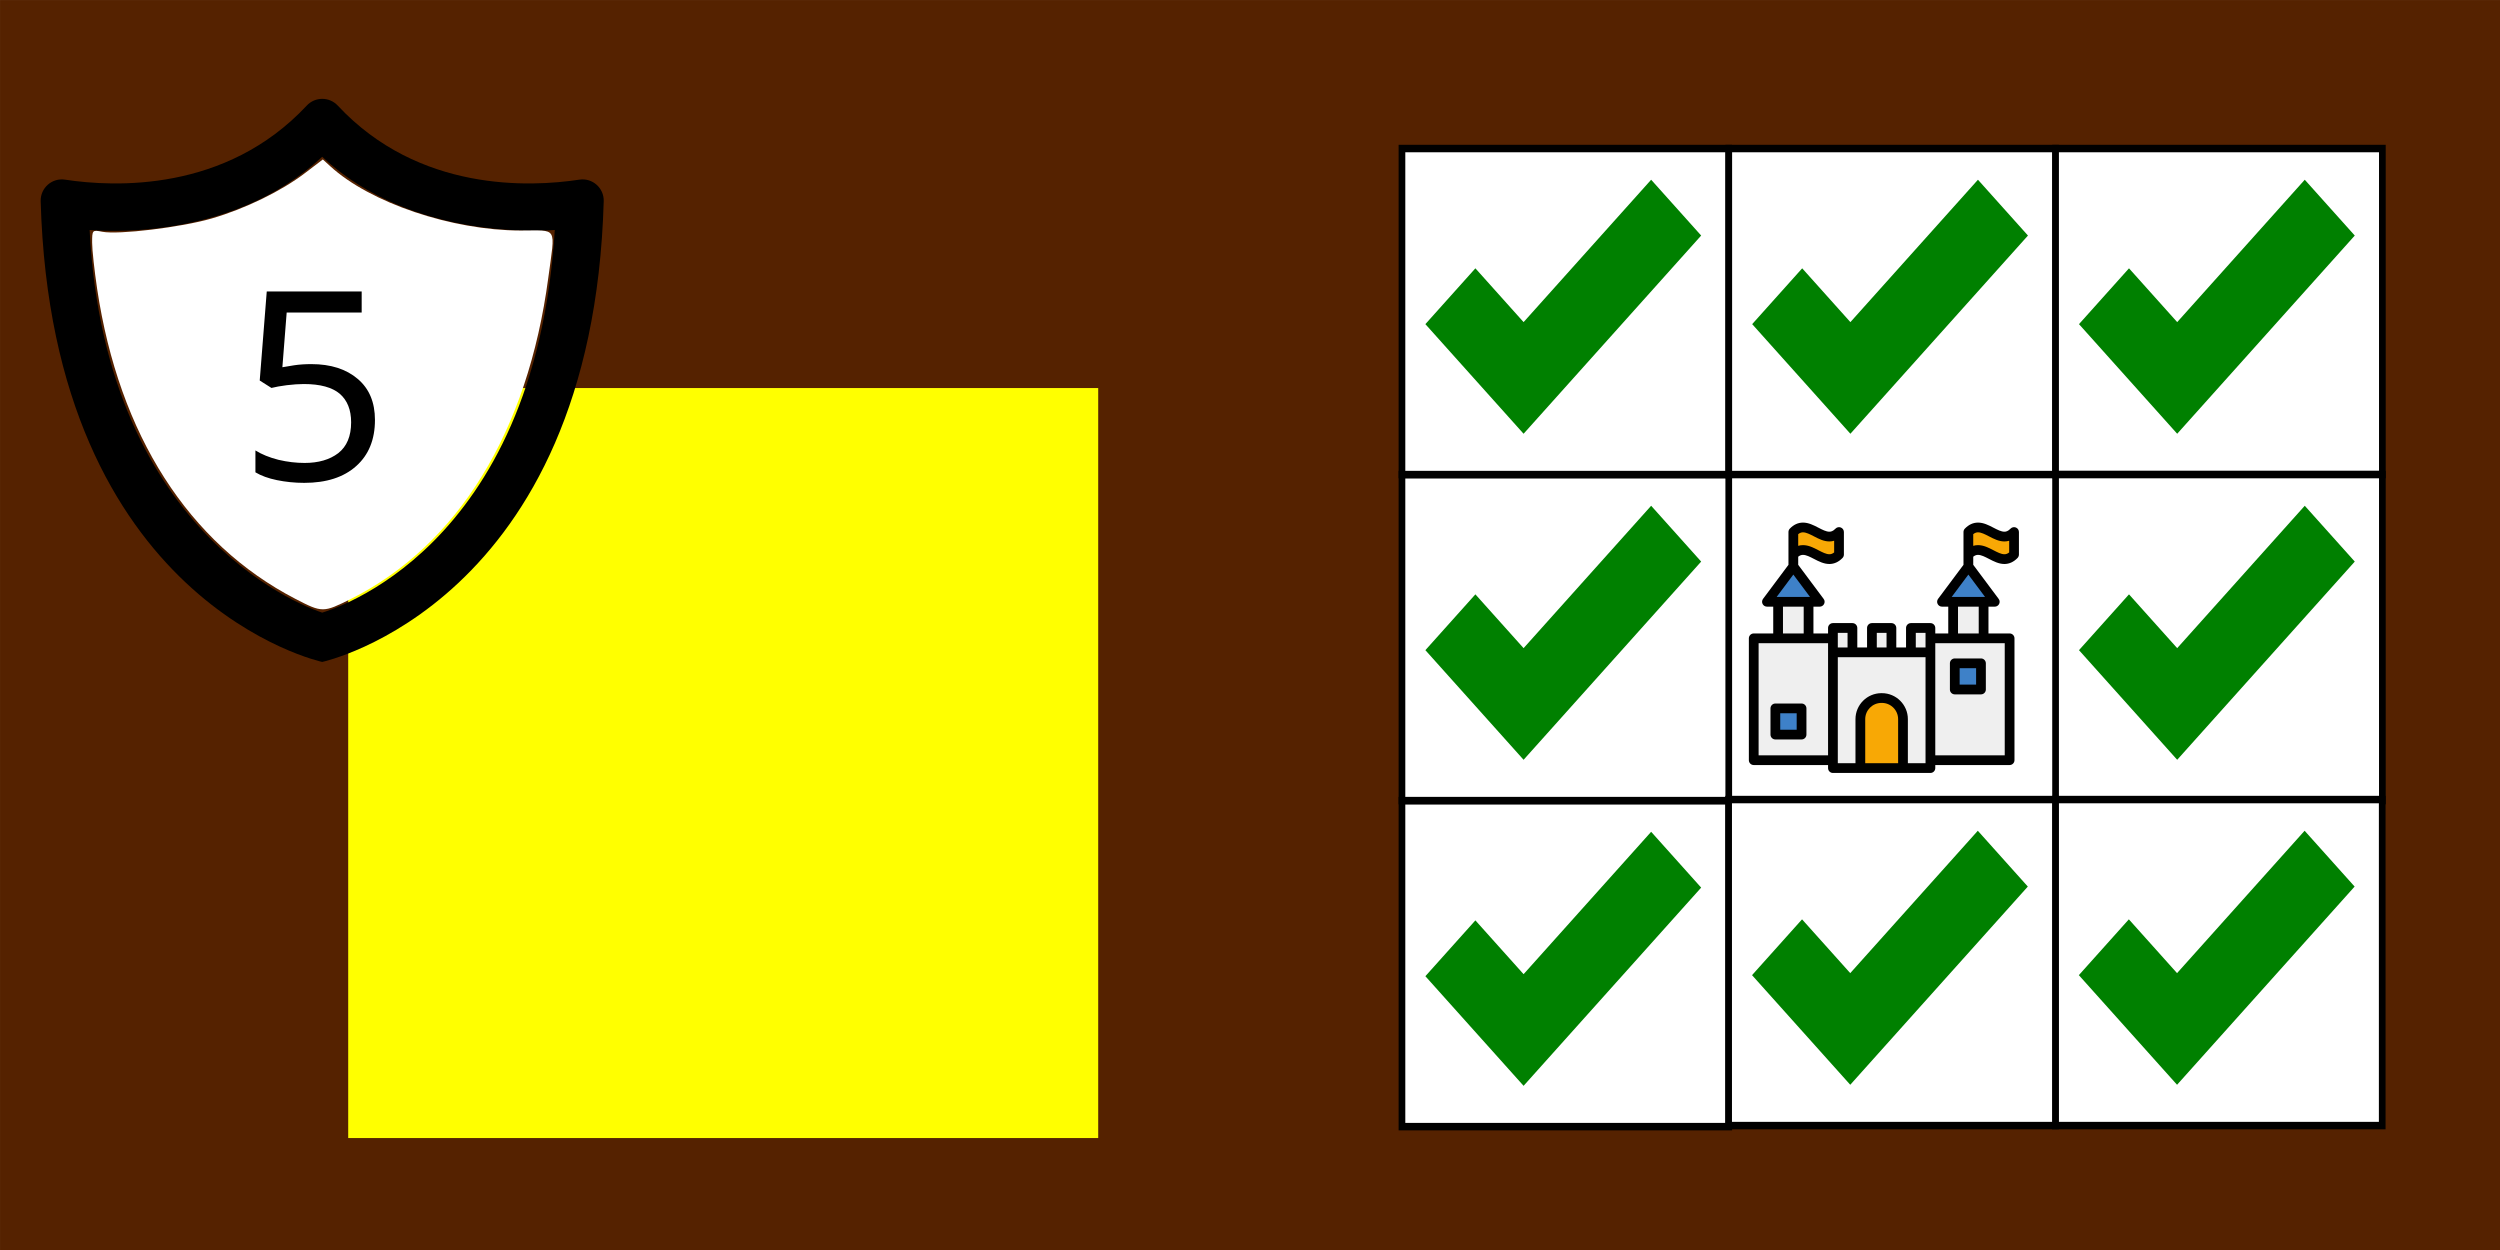
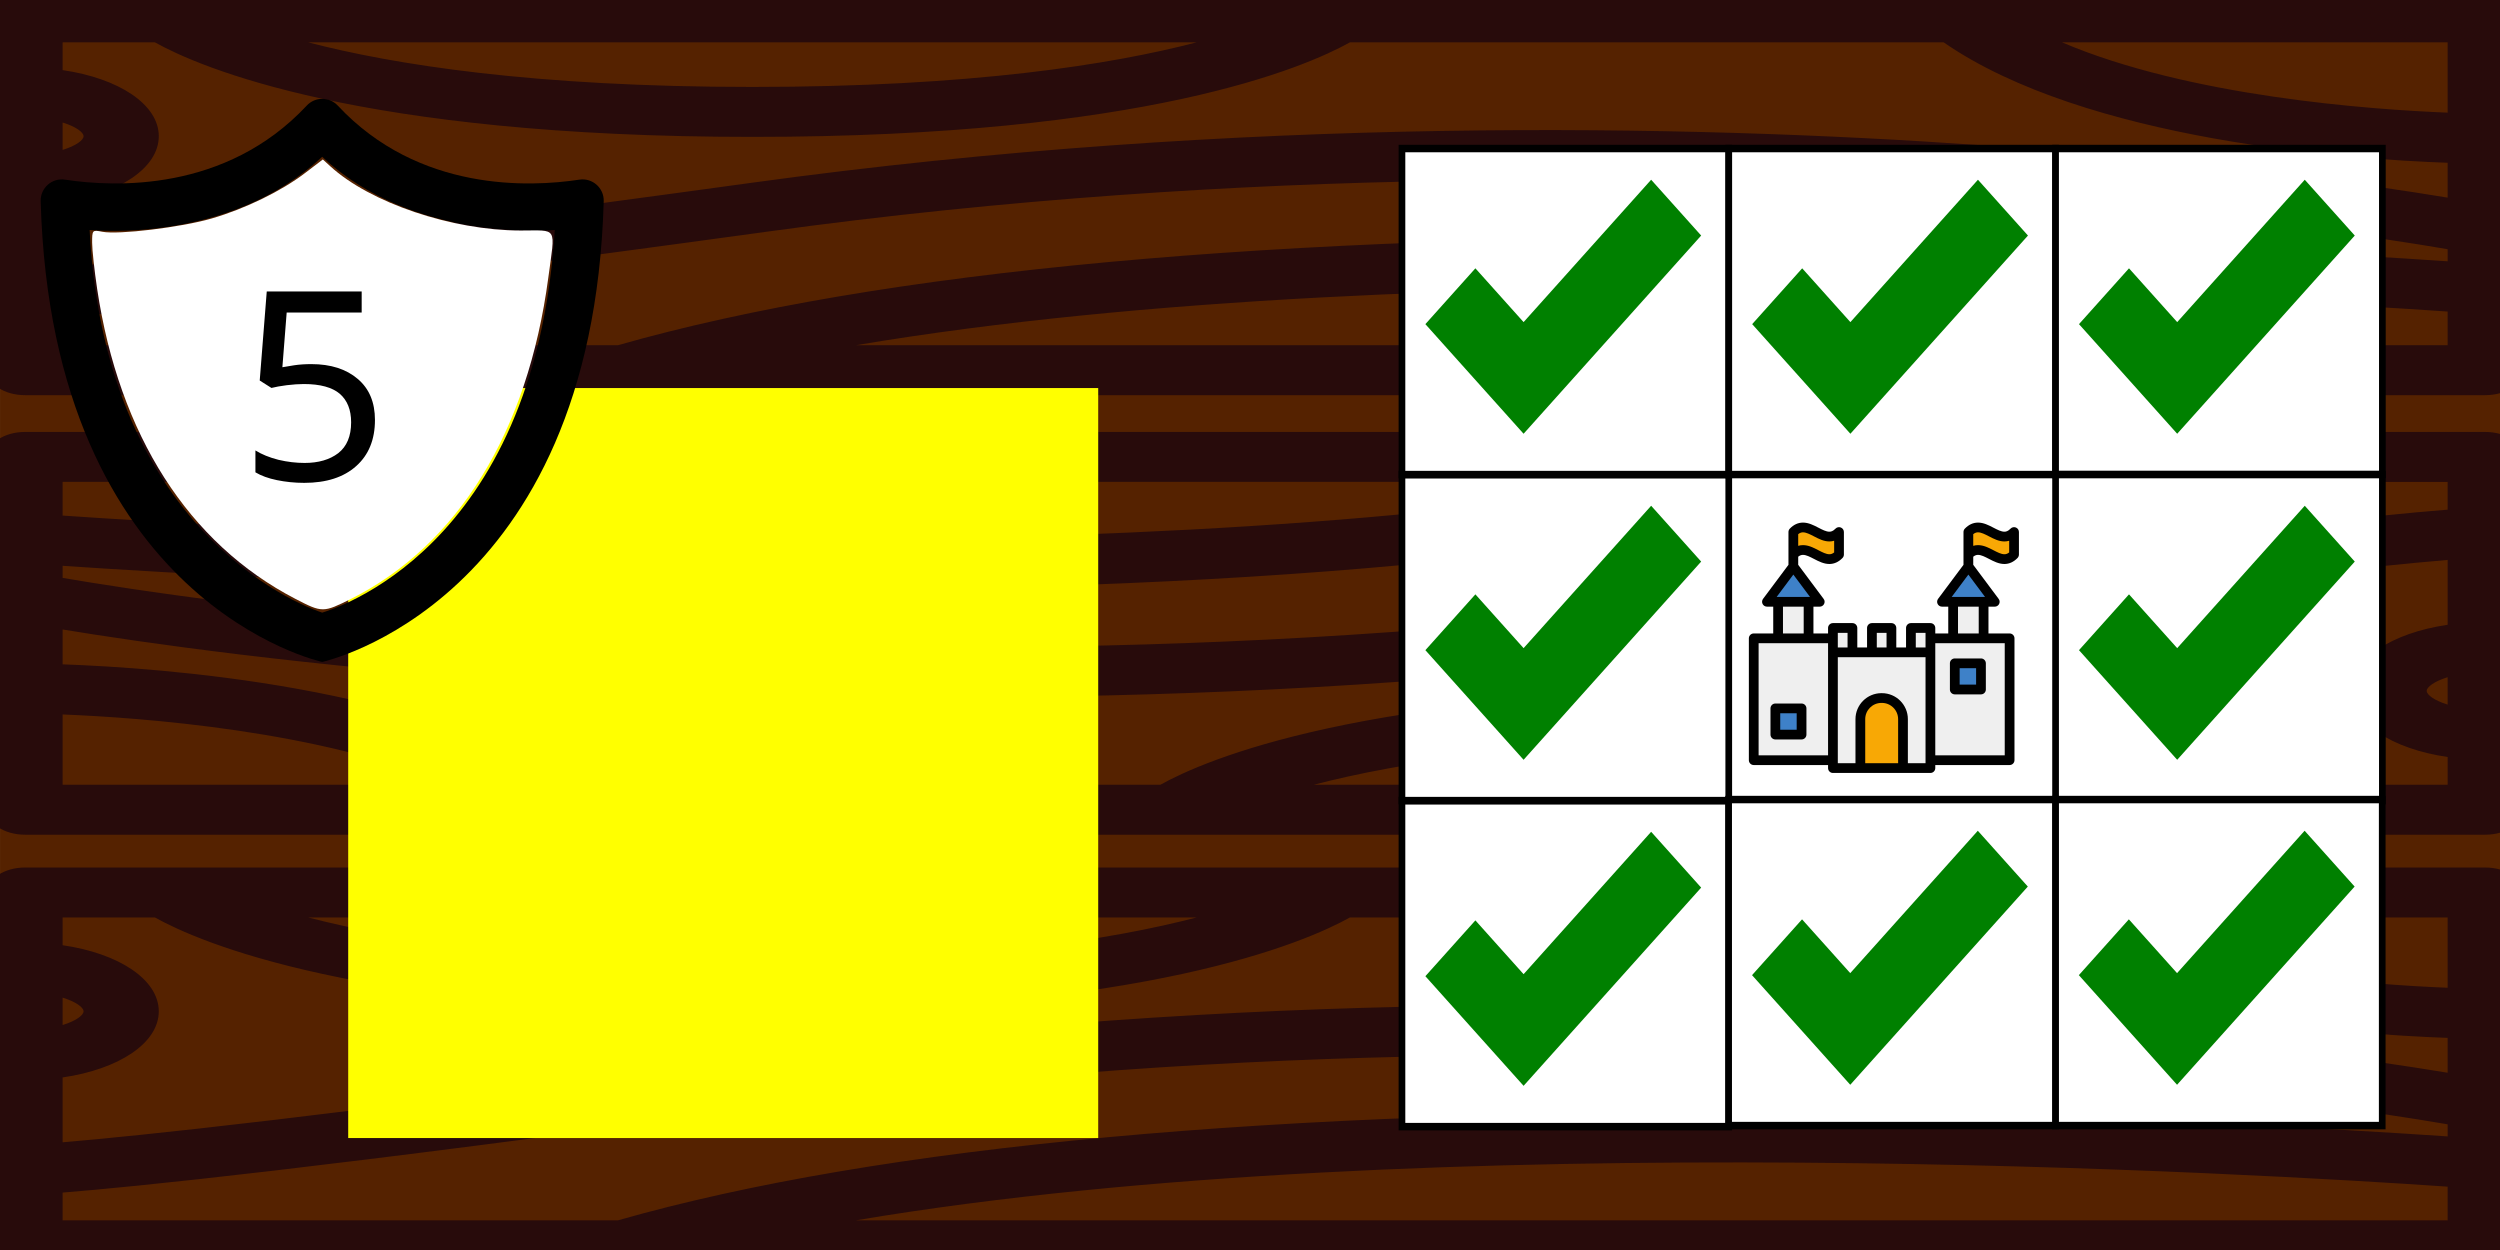
<svg xmlns="http://www.w3.org/2000/svg" viewBox="0 0 100 50" version="1.1" id="svg8">
  <defs id="defs2" />
  <g id="layer1" transform="translate(-15.76167,-6.75917)">
    <g id="g31" transform="matrix(1.403254,0,0,2.041733,-41.71221,-146.0861)" style="fill:#552200">
      <rect style="fill:#552200;stroke-width:0.188" id="rect26" width="71.263" height="24.489" x="40.958" y="74.861" />
+     </g>
+     <g id="g113" transform="matrix(0,-0.1315404,0.1980839,0,53.94753,45.85548)" style="fill:#280b0b">
+       <g id="g6" transform="translate(-150.7667,-195.3204)" style="fill:#280b0b">
+         <g id="g4" style="fill:#280b0b">
+           <path d="M 176.589,0 H 69.301 c -4.195,0 -7.595,3.401 -7.595,7.595 v 121.339 c 0,0.019 0,0.037 0,0.057 v 375.413 c 0,4.195 3.401,7.595 7.595,7.595 h 24.645 c 0.003,0 0.005,0 0.008,0 0.004,0 0.007,0 0.01,0 h 17.921 c 0.009,0 0.018,0.002 0.027,0.002 0.008,0 0.016,-0.002 0.024,-0.002 h 64.651 c 4.195,0 7.595,-3.401 7.595,-7.595 V 7.595 C 184.184,3.401 180.784,0 176.589,0 Z m -31.975,15.191 c -1.254,2.705 -2.992,4.227 -4.164,4.227 -1.172,0 -2.91,-1.521 -4.164,-4.227 z M 87.135,496.808 H 76.896 V 175.386 c 29.4,115.54 13.952,285.753 10.239,321.422 z m 18.956,-10e-4 h -3.678 c 2.044,-19.808 6.803,-72.032 7.337,-133.217 C 110.656,259.641 99.6,180.179 76.897,127.328 V 15.191 h 8.438 c 1.694,14.07 7.347,51.949 26.093,142.258 20.167,97.154 17.254,185.689 11.258,242.852 -5.117,48.793 -13.284,83.648 -16.595,96.506 z m 15.686,10e-4 c 3.852,-15.506 11.149,-48.726 15.974,-94.512 6.147,-58.331 9.151,-148.695 -11.45,-247.934 C 108.225,67.272 102.455,29.666 100.629,15.19 h 19.72 c 2.483,11.335 10.425,19.418 20.103,19.418 9.678,0 17.619,-8.081 20.102,-19.418 h 8.44 v 18.641 c -7.5,8.923 -28.748,41.217 -28.748,120.653 0,79.436 21.248,111.73 28.748,120.653 v 119.901 c -29.92,28.719 -35.558,81.953 -36.617,101.77 z m 47.217,-432.02 v 179.377 c -6.706,-17.068 -13.557,-45.35 -13.557,-89.68 -0.001,-44.351 6.857,-72.64 13.557,-89.697 z m 0.001,432.02 H 147.62 c 0.942,-15.651 4.886,-52.179 21.375,-77.863 z" id="path2" style="fill:#280b0b" />
+         </g>
+       </g>
+       <g id="g12" transform="translate(-150.7667,-195.3204)" style="fill:#280b0b">
+         <g id="g10" style="fill:#280b0b">
+           <path d="m 309.041,0 h -42.693 c -0.02,0 -0.041,0 -0.061,0 h -64.533 c -4.195,0 -7.595,3.401 -7.595,7.595 v 496.808 c 0,4.195 3.401,7.595 7.595,7.595 h 107.287 c 4.196,0 7.595,-3.401 7.595,-7.595 V 383.059 c 0,-0.016 0,-0.032 0,-0.049 V 7.595 C 316.636,3.401 313.237,0 309.041,0 Z m -99.693,15.191 h 21.375 c -0.942,15.652 -4.886,52.179 -21.375,77.863 z m 0,252.643 c 6.706,17.068 13.557,45.35 13.557,89.679 0,44.351 -6.858,72.639 -13.557,89.696 z m 24.38,228.974 c 1.254,-2.705 2.992,-4.227 4.163,-4.227 1.172,-0.001 2.91,1.521 4.164,4.227 z m 24.266,-10e-4 c -2.483,-11.335 -10.426,-19.418 -20.103,-19.418 -9.677,0 -17.619,8.082 -20.102,19.418 h -8.44 v -18.641 0 c 7.5,-8.923 28.748,-41.217 28.748,-120.652 0,-79.435 -21.248,-111.73 -28.748,-120.652 V 116.961 c 29.92,-28.718 35.56,-81.952 36.617,-101.77 h 10.6 c -3.852,15.506 -11.149,48.726 -15.975,94.512 -6.147,58.331 -9.151,148.695 11.449,247.934 18.077,87.089 23.848,124.696 25.674,139.17 z m 43.451,10e-4 h -8.438 v 0 C 291.313,482.738 285.66,444.859 266.914,354.55 246.747,257.396 249.66,168.861 255.656,111.698 260.774,62.905 268.941,28.051 272.252,15.192 h 3.677 c -2.044,19.809 -6.803,72.032 -7.337,133.217 -0.907,103.949 10.15,183.412 32.853,236.262 z m 0.001,-160.195 C 272.046,221.074 287.494,50.86 291.207,15.191 h 10.239 z" id="path8" style="fill:#280b0b" />
+         </g>
+       </g>
+       <g id="g18" transform="translate(-150.7667,-195.3204)" style="fill:#280b0b">
+         <g id="g16" style="fill:#280b0b">
+           <path d="M 442.7,0 H 335.413 c -4.196,0 -7.595,3.401 -7.595,7.595 v 121.344 c 0,0.016 0,0.032 0,0.049 v 375.416 c 0,4.195 3.4,7.595 7.595,7.595 h 24.646 c 0.003,0 0.005,0 0.008,0 0.004,0 0.007,0 0.01,0 h 17.92 c 0.009,0 0.018,0.002 0.027,0.002 0.008,0 0.016,-0.002 0.024,-0.002 H 442.7 c 4.196,0 7.595,-3.401 7.595,-7.595 V 7.595 C 450.296,3.401 446.896,0 442.7,0 Z m -31.973,15.191 c -1.254,2.705 -2.992,4.227 -4.164,4.227 -1.173,0 -2.911,-1.521 -4.164,-4.227 z m -57.48,481.617 H 343.008 V 175.386 c 29.401,115.54 13.953,285.753 10.239,321.422 z m 18.955,-10e-4 h -3.677 c 2.044,-19.808 6.803,-72.032 7.337,-133.217 0.907,-103.949 -10.151,-183.411 -32.853,-236.262 V 15.191 h 8.438 c 1.694,14.07 7.347,51.949 26.093,142.258 20.167,97.154 17.254,185.689 11.258,242.852 -5.117,48.793 -13.284,83.648 -16.596,96.506 z m 15.686,0 c 3.851,-15.506 11.149,-48.726 15.975,-94.512 C 410.01,343.964 413.014,253.6 392.414,154.361 374.337,67.273 368.565,29.667 366.74,15.191 h 19.72 c 2.483,11.335 10.426,19.418 20.103,19.418 9.677,0 17.619,-8.081 20.102,-19.418 h 8.44 v 18.641 c -7.5,8.923 -28.748,41.217 -28.748,120.653 0,79.436 21.248,111.73 28.748,120.652 v 119.901 c -29.919,28.719 -35.558,81.953 -36.617,101.77 h -10.6 z M 435.105,64.789 v 179.375 c -6.706,-17.068 -13.557,-45.35 -13.557,-89.679 0,-44.351 6.857,-72.639 13.557,-89.696 z m 10e-4,432.019 h -21.375 c 0.942,-15.651 4.886,-52.179 21.375,-77.863 z" id="path14" style="fill:#280b0b" />
+         </g>
+       </g>
    </g>
    <rect style="fill:#ffffff;stroke-width:0.259" id="rect964" width="39.212" height="38.993" x="71.845" y="12.701" />
    <g id="g645-5" transform="matrix(1.168369,0,0,1.304125,20.86068,-6.558536)">
      <g id="g4177">
        <rect style="fill:#ffffff;stroke:#000000;stroke-width:0.229;stroke-miterlimit:4;stroke-dasharray:none;stroke-opacity:1" id="rect321-6-0" width="11.188" height="10" x="43.633" y="34.768" />
        <g id="g4169">
          <g id="g4163">
            <g id="g581-36" style="fill:#008000" transform="matrix(0.01905787,0,0,0.01905787,44.43452,34.89956)">
              <g id="g579-1" style="fill:#008000">
                <polygon points="405.584,43.295 176.428,272.452 89.84,185.865 0,275.706 86.588,362.293 176.428,452.131 266.266,362.293 495.426,133.133 " id="polygon577-0" style="fill:#008000" />
              </g>
            </g>
          </g>
        </g>
      </g>
    </g>
    <g id="g645-5-8" transform="matrix(1.168369,0,0,1.304125,20.86068,-19.59978)">
      <g id="g4177-1">
        <rect style="fill:#ffffff;stroke:#000000;stroke-width:0.229;stroke-miterlimit:4;stroke-dasharray:none;stroke-opacity:1" id="rect321-6-0-0" width="11.188" height="10" x="43.633" y="34.768" />
        <g id="g4169-3">
          <g id="g4163-0">
            <g id="g581-36-4" style="fill:#008000" transform="matrix(0.01905787,0,0,0.01905787,44.43452,34.89956)">
              <g id="g579-1-4" style="fill:#008000">
                <polygon points="86.588,362.293 176.428,452.131 266.266,362.293 495.426,133.133 405.584,43.295 176.428,272.452 89.84,185.865 0,275.706 " id="polygon577-0-4" style="fill:#008000" />
              </g>
            </g>
          </g>
        </g>
      </g>
    </g>
    <g id="g645-5-4" transform="matrix(1.168369,0,0,1.304125,20.86068,-32.64103)">
      <g id="g4177-7">
        <rect style="fill:#ffffff;stroke:#000000;stroke-width:0.229;stroke-miterlimit:4;stroke-dasharray:none;stroke-opacity:1" id="rect321-6-0-6" width="11.188" height="10" x="43.633" y="34.768" />
        <g id="g4169-31">
          <g id="g4163-7">
            <g id="g581-36-5" style="fill:#008000" transform="matrix(0.01905787,0,0,0.01905787,44.43452,34.89956)">
              <g id="g579-1-9" style="fill:#008000">
                <polygon points="86.588,362.293 176.428,452.131 266.266,362.293 495.426,133.133 405.584,43.295 176.428,272.452 89.84,185.865 0,275.706 " id="polygon577-0-6" style="fill:#008000" />
              </g>
            </g>
          </g>
        </g>
      </g>
    </g>
    <g id="g645-5-4-2" transform="matrix(1.168369,0,0,1.304125,33.93292,-32.64103)">
      <g id="g4177-7-1">
        <rect style="fill:#ffffff;stroke:#000000;stroke-width:0.229;stroke-miterlimit:4;stroke-dasharray:none;stroke-opacity:1" id="rect321-6-0-6-7" width="11.188" height="10" x="43.633" y="34.768" />
        <g id="g4169-31-8">
          <g id="g4163-7-5">
            <g id="g581-36-5-7" style="fill:#008000" transform="matrix(0.01905787,0,0,0.01905787,44.43452,34.89956)">
              <g id="g579-1-9-4" style="fill:#008000">
                <polygon points="405.584,43.295 176.428,272.452 89.84,185.865 0,275.706 86.588,362.293 176.428,452.131 266.266,362.293 495.426,133.133 " id="polygon577-0-6-1" style="fill:#008000" />
              </g>
            </g>
          </g>
        </g>
      </g>
    </g>
    <g id="g645-5-4-8" transform="matrix(1.168369,0,0,1.304125,47.00515,-32.64103)">
      <g id="g4177-7-5">
        <rect style="fill:#ffffff;stroke:#000000;stroke-width:0.229;stroke-miterlimit:4;stroke-dasharray:none;stroke-opacity:1" id="rect321-6-0-6-9" width="11.188" height="10" x="43.633" y="34.768" />
        <g id="g4169-31-7">
          <g id="g4163-7-53">
            <g id="g581-36-5-8" style="fill:#008000" transform="matrix(0.01905787,0,0,0.01905787,44.43452,34.89956)">
              <g id="g579-1-9-8" style="fill:#008000">
                <polygon points="89.84,185.865 0,275.706 86.588,362.293 176.428,452.131 266.266,362.293 495.426,133.133 405.584,43.295 176.428,272.452 " id="polygon577-0-6-3" style="fill:#008000" />
              </g>
            </g>
          </g>
        </g>
      </g>
    </g>
    <g id="g645-5-4-1" transform="matrix(1.168369,0,0,1.304125,47.00515,-19.59978)">
      <g id="g4177-7-8">
        <rect style="fill:#ffffff;stroke:#000000;stroke-width:0.229;stroke-miterlimit:4;stroke-dasharray:none;stroke-opacity:1" id="rect321-6-0-6-96" width="11.188" height="10" x="43.633" y="34.768" />
        <g id="g4169-31-4">
          <g id="g4163-7-3">
            <g id="g581-36-5-3" style="fill:#008000" transform="matrix(0.01905787,0,0,0.01905787,44.43452,34.89956)">
              <g id="g579-1-9-3" style="fill:#008000">
                <polygon points="176.428,272.452 89.84,185.865 0,275.706 86.588,362.293 176.428,452.131 266.266,362.293 495.426,133.133 405.584,43.295 " id="polygon577-0-6-8" style="fill:#008000" />
              </g>
            </g>
          </g>
        </g>
      </g>
    </g>
    <g id="g645-5-4-6" transform="matrix(1.168369,0,0,1.304125,46.99947,-6.600433)">
      <g id="g4177-7-0">
        <rect style="fill:#ffffff;stroke:#000000;stroke-width:0.229;stroke-miterlimit:4;stroke-dasharray:none;stroke-opacity:1" id="rect321-6-0-6-4" width="11.188" height="10" x="43.633" y="34.768" />
        <g id="g4169-31-88">
          <g id="g4163-7-8">
            <g id="g581-36-5-9" style="fill:#008000" transform="matrix(0.01905787,0,0,0.01905787,44.43452,34.89956)">
              <g id="g579-1-9-7" style="fill:#008000">
                <polygon points="176.428,272.452 89.84,185.865 0,275.706 86.588,362.293 176.428,452.131 266.266,362.293 495.426,133.133 405.584,43.295 " id="polygon577-0-6-7" style="fill:#008000" />
              </g>
            </g>
          </g>
        </g>
      </g>
    </g>
    <g id="g645-5-4-64" transform="matrix(1.168369,0,0,1.304125,33.92724,-6.600433)">
      <g id="g4177-7-3">
        <rect style="fill:#ffffff;stroke:#000000;stroke-width:0.229;stroke-miterlimit:4;stroke-dasharray:none;stroke-opacity:1" id="rect321-6-0-6-0" width="11.188" height="10" x="43.633" y="34.768" />
        <g id="g4169-31-3">
          <g id="g4163-7-0">
            <g id="g581-36-5-92" style="fill:#008000" transform="matrix(0.01905787,0,0,0.01905787,44.43452,34.89956)">
              <g id="g579-1-9-5" style="fill:#008000">
                <polygon points="176.428,272.452 89.84,185.865 0,275.706 86.588,362.293 176.428,452.131 266.266,362.293 495.426,133.133 405.584,43.295 " id="polygon577-0-6-4" style="fill:#008000" />
              </g>
            </g>
          </g>
        </g>
      </g>
    </g>
    <g id="g1193" transform="matrix(0.02436886,0,0,0.02436886,85.71611,27.26892)">
      <path style="fill:#f8a805" d="m 137.7,38.308 c -1.793,0.538 -3.66,0.812 -5.55,0.812 -7.21,0 -14.212,-3.628 -21.649,-7.482 L 110.41,31.591 C 103.016,27.77 96.033,24.16 88.849,24.16 c -4.662,0 -8.863,1.548 -12.846,4.733 L 73,31.294 V 65.07 l 10.305,-3.099 c 1.789,-0.538 3.655,-0.812 5.544,-0.812 7.211,0 14.225,3.635 21.702,7.51 7.402,3.831 14.395,7.45 21.599,7.45 4.649,0 8.848,-1.545 12.836,-4.723 L 148,68.995 v -33.78 z" id="path1155" />
      <polygon style="fill:#3e81c8" points="73.001,88.137 29.693,146.14 116.294,146.14 " id="polygon1157" />
      <rect x="48" y="146.14" style="fill:#efefef" width="50" height="60" id="rect1159" />
      <rect x="138" y="189.14" style="fill:#efefef" width="32" height="40" id="rect1161" />
      <rect x="202" y="189.14" style="fill:#efefef" width="32" height="40" id="rect1163" />
      <rect x="266" y="189.14" style="fill:#efefef" width="32" height="40" id="rect1165" />
      <path style="fill:#f8a805" d="m 424.998,38.308 c -1.792,0.539 -3.658,0.812 -5.548,0.812 -7.21,0 -14.212,-3.628 -21.697,-7.508 -7.403,-3.832 -14.396,-7.452 -21.603,-7.452 -2.076,0 -4.007,0.295 -5.902,0.902 -2.397,0.769 -4.736,2.06 -6.953,3.837 L 360.3,31.3 v 33.769 l 10.304,-3.098 c 1.791,-0.538 3.657,-0.812 5.547,-0.812 7.21,0 14.224,3.635 21.701,7.51 7.402,3.831 14.395,7.45 21.599,7.45 4.662,0 8.863,-1.548 12.846,-4.731 l 3.004,-2.401 V 35.214 Z" id="path1167" />
      <polygon style="fill:#3e81c8" points="360.3,88.137 316.993,146.14 403.594,146.14 " id="polygon1169" />
      <rect x="335.299" y="146.14" style="fill:#efefef" width="50" height="60" id="rect1171" />
      <path style="fill:#f8a805" d="m 218.349,304.14 h -0.699 c -19.105,0 -34.649,15.544 -34.649,34.649 v 80.351 h 70 V 338.79 C 253,319.684 237.456,304.14 218.349,304.14 Z" id="path1173" />
      <rect x="298" y="206.14" style="fill:#efefef" width="130" height="200" id="rect1175" />
      <path style="fill:#efefef" d="m 138,229.14 v 190 h 45 v -80.35 c 0,-19.105 15.544,-34.649 34.649,-34.649 h 0.699 c 19.106,0 34.651,15.544 34.651,34.649 v 80.351 h 45 v -190 z" id="path1177" />
      <rect x="8" y="206.14" style="fill:#efefef" width="130" height="200" id="rect1179" />
      <rect x="43.5" y="321.14" style="fill:#3e81c8" width="43" height="43" id="rect1181" />
      <rect x="338" y="247.14" style="fill:#3e81c8" width="43" height="43" id="rect1183" />
      <g id="g1191">
        <path d="m 438.3,24.22 c -3.03,-1.22 -6.49,-0.48 -8.76,1.86 -4.3,4.46 -7.65,5.04 -10.09,5.04 -5.27,0 -11.44,-3.2 -17.97,-6.58 -7.95,-4.12 -16.17,-8.38 -25.33,-8.38 -7.98,0 -15.25,3.34 -21.61,9.92 -1.44,1.5 -2.24,3.49 -2.24,5.56 v 53.84 l -41.71,55.87 c -1.81,2.43 -2.1,5.67 -0.74,8.38 1.35,2.7 4.12,4.41 7.15,4.41 h 10.3 v 44 H 306 v -9 c 0,-4.42 -3.58,-8 -8,-8 h -32 c -4.42,0 -8,3.58 -8,8 v 32 h -16 v -32 c 0,-4.42 -3.58,-8 -8,-8 h -32 c -4.42,0 -8,3.58 -8,8 v 32 h -16 v -32 c 0,-4.42 -3.58,-8 -8,-8 h -32 c -4.42,0 -8,3.58 -8,8 v 9 h -24 v -44 h 10.3 c 0.01,0 0.01,0 0.02,0 4.42,0 8,-3.58 8,-8 0,-1.98 -0.72,-3.79 -1.91,-5.18 L 81,85.48 V 72.14 c 3.24,-2.59 5.85,-2.98 7.85,-2.98 5.26,0 11.43,3.2 17.97,6.58 7.95,4.12 16.16,8.38 25.33,8.38 7.98,0 15.25,-3.34 21.6,-9.92 1.44,-1.5 2.25,-3.49 2.25,-5.56 v -37 c 0,-3.26 -1.98,-6.2 -5.01,-7.42 -3.02,-1.22 -6.48,-0.48 -8.75,1.86 -4.3,4.46 -7.65,5.04 -10.09,5.04 -5.27,0 -11.44,-3.2 -17.97,-6.58 -7.95,-4.12 -16.17,-8.38 -25.33,-8.38 -7.99,0 -15.25,3.34 -21.61,9.92 C 65.8,27.58 65,29.57 65,31.64 v 53.84 l -41.71,55.87 c -1.82,2.43 -2.1,5.67 -0.75,8.38 1.36,2.7 4.13,4.41 7.16,4.41 H 40 v 44 H 8 c -4.42,0 -8,3.58 -8,8 v 200 c 0,4.42 3.58,8 8,8 h 122 v 5 c 0,4.42 3.58,8 8,8 h 160 c 4.42,0 8,-3.58 8,-8 v -5 h 122 c 4.42,0 8,-3.58 8,-8 v -200 c 0,-4.42 -3.58,-8 -8,-8 h -34.7 v -44 h 10.3 c 0.01,0 0.01,0 0.02,0 4.42,0 8,-3.58 8,-8 0,-1.98 -0.72,-3.79 -1.91,-5.18 L 368.3,85.48 V 72.14 c 3.24,-2.59 5.85,-2.98 7.85,-2.98 5.27,0 11.44,3.2 17.97,6.58 7.95,4.12 16.16,8.38 25.33,8.38 7.98,0 15.25,-3.34 21.61,-9.92 1.43,-1.5 2.24,-3.49 2.24,-5.56 v -37 c 0,-3.26 -1.98,-6.2 -5,-7.42 z M 81,35.14 c 3.24,-2.59 5.85,-2.98 7.85,-2.98 5.26,0 11.43,3.2 17.97,6.58 7.95,4.12 16.16,8.38 25.33,8.38 2.7,0 5.32,-0.39 7.85,-1.15 v 19.17 c -3.25,2.59 -5.85,2.98 -7.85,2.98 -5.27,0 -11.44,-3.2 -17.97,-6.58 -7.95,-4.12 -16.17,-8.38 -25.33,-8.38 -2.7,0 -5.32,0.39 -7.85,1.15 0,0 0,-19.17 0,-19.17 z m -8,66.37 27.34,36.63 H 45.65 Z m 17,52.63 v 44 H 56 v -44 z m 40,244 H 16 v -184 h 114 z m 80,-201 h 16 v 24 h -16 z m -64,0 h 16 v 24 h -16 z m 99,214 h -54 v -72.35 c 0,-14.69 11.95,-26.65 26.65,-26.65 h 0.7 c 14.691,0 26.65,11.96 26.65,26.65 z m 45,0 h -29 v -72.35 c 0,-23.52 -19.14,-42.65 -42.65,-42.65 h -0.7 c -23.52,0 -42.65,19.13 -42.65,42.65 v 72.35 h -29 v -174 h 144 z m 0,-190 h -16 v -24 h 16 z m 130,-7 v 184 H 306 v -184 z m -76.7,-16 v -44 h 34 v 44 z m 44.34,-60 h -54.69 l 27.35,-36.63 z m 39.66,-73 c -3.24,2.59 -5.85,2.98 -7.85,2.98 -5.27,0 -11.44,-3.2 -17.97,-6.58 -7.95,-4.12 -16.17,-8.38 -25.33,-8.38 -2.7,0 -5.32,0.39 -7.85,1.15 V 35.14 c 1.62,-1.3 3.08,-2.04 4.39,-2.46 1.31,-0.42 2.46,-0.52 3.46,-0.52 5.27,0 11.44,3.2 17.97,6.58 7.95,4.12 16.16,8.38 25.33,8.38 2.7,0 5.32,-0.39 7.85,-1.15 z" id="path1185" />
        <path d="m 86.5,313.14 h -43 c -4.42,0 -8,3.58 -8,8 v 43 c 0,4.42 3.58,8 8,8 h 43 c 4.42,0 8,-3.58 8,-8 v -43 c 0,-4.42 -3.58,-8 -8,-8 z m -8,43 h -27 v -27 h 27 z" id="path1187" />
        <path d="m 381,239.14 h -43 c -4.42,0 -8,3.58 -8,8 v 43 c 0,4.42 3.58,8 8,8 h 43 c 4.42,0 8,-3.58 8,-8 v -43 c 0,-4.42 -3.58,-8 -8,-8 z m -8,43 h -27 v -27 h 27 z" id="path1189" />
      </g>
    </g>
    <rect style="fill:#ffff00;stroke-width:0.265" id="rect970" width="30" height="30" x="29.69" y="22.281" />
    <g id="g1516" transform="translate(-1.040828,-9.250455)">
      <g id="g71" transform="translate(1.060025,4.298518)">
        <g id="g419" transform="matrix(0.04596369,0,0,0.04596369,16.86357,15.1608)">
          <g id="g417">
            <path d="m 256,458.1 c -5.9,-2 -188.4,-60.9 -202.4,-333 7,0.5 122.3,11.2 202.4,-63.7 78.9,73.8 195.4,64.1 202.4,63.7 -17.2,280.2 -196.5,331 -202.4,333 z M 479.7,81.3 C 437,87.8 340,92.3 269.6,16.9 262.3,9 249.8,9 242.5,16.9 172,92.3 75,87.8 32.3,81.3 20.9,79.5 10.7,88.5 11,100 c 9.9,350.5 245,401 245,401 0,0 235.1,-50.4 245,-401 0.3,-11.5 -9.9,-20.5 -21.3,-18.7 z" id="path415" />
          </g>
        </g>
        <path style="fill:#ffffff;stroke-width:0.134" d="m 27.561,35.667 c -4.275,-2.214 -7.056,-6.559 -7.932,-12.395 -0.11,-0.735 -0.201,-1.569 -0.201,-1.854 -7.68e-4,-0.505 0.009,-0.516 0.403,-0.437 0.64,0.128 3.158,-0.176 4.374,-0.529 1.342,-0.389 2.789,-1.094 3.745,-1.824 l 0.706,-0.539 0.297,0.272 c 1.594,1.462 4.869,2.568 7.613,2.571 1.509,0.002 1.388,-0.206 1.108,1.891 -0.819,6.15 -3.611,10.694 -7.89,12.842 -1.109,0.557 -1.152,0.557 -2.223,0.002 z" id="path476" />
      </g>
      <text xml:space="preserve" style="font-style:normal;font-weight:normal;font-size:10.583px;line-height:1.25;font-family:sans-serif;fill:#000000;fill-opacity:1;stroke:none;stroke-width:0.265" x="26.349" y="35.216" id="text962">
        <tspan id="tspan960" x="26.349" y="35.216" style="stroke-width:0.265">5</tspan>
      </text>
    </g>
    <g id="g1223" transform="matrix(0.05847065,0,0,0.05847065,32.2487,25.34699)" />
    <g id="g1221" transform="matrix(0.05847065,0,0,0.05847065,32.2487,25.34699)" />
    <g id="g1219" transform="matrix(0.05847065,0,0,0.05847065,32.2487,25.34699)" />
    <g id="g1217" transform="matrix(0.05847065,0,0,0.05847065,32.2487,25.34699)" />
    <g id="g1215" transform="matrix(0.05847065,0,0,0.05847065,32.2487,25.34699)" />
    <g id="g1213" transform="matrix(0.05847065,0,0,0.05847065,32.2487,25.34699)" />
    <g id="g1211" transform="matrix(0.05847065,0,0,0.05847065,32.2487,25.34699)" />
    <g id="g1209" transform="matrix(0.05847065,0,0,0.05847065,32.2487,25.34699)" />
    <g id="g1207" transform="matrix(0.05847065,0,0,0.05847065,32.2487,25.34699)" />
    <g id="g1205" transform="matrix(0.05847065,0,0,0.05847065,32.2487,25.34699)" />
    <g id="g1203" transform="matrix(0.05847065,0,0,0.05847065,32.2487,25.34699)" />
    <g id="g1201" transform="matrix(0.05847065,0,0,0.05847065,32.2487,25.34699)" />
    <g id="g1199" transform="matrix(0.05847065,0,0,0.05847065,32.2487,25.34699)" />
    <g id="g1197" transform="matrix(0.05847065,0,0,0.05847065,32.2487,25.34699)" />
    <g id="g1195" transform="matrix(0.05847065,0,0,0.05847065,32.2487,25.34699)" />
    <g id="g1615" transform="matrix(0.02004772,0,0,0.02004772,88.6036,34.64285)" />
    <g id="g1617" transform="matrix(0.02004772,0,0,0.02004772,88.6036,34.64285)" />
    <g id="g1619" transform="matrix(0.02004772,0,0,0.02004772,88.6036,34.64285)" />
    <g id="g1621" transform="matrix(0.02004772,0,0,0.02004772,88.6036,34.64285)" />
    <g id="g1623" transform="matrix(0.02004772,0,0,0.02004772,88.6036,34.64285)" />
    <g id="g1625" transform="matrix(0.02004772,0,0,0.02004772,88.6036,34.64285)" />
    <g id="g1627" transform="matrix(0.02004772,0,0,0.02004772,88.6036,34.64285)" />
    <g id="g1629" transform="matrix(0.02004772,0,0,0.02004772,88.6036,34.64285)" />
    <g id="g1631" transform="matrix(0.02004772,0,0,0.02004772,88.6036,34.64285)" />
    <g id="g1633" transform="matrix(0.02004772,0,0,0.02004772,88.6036,34.64285)" />
    <g id="g1635" transform="matrix(0.02004772,0,0,0.02004772,88.6036,34.64285)" />
    <g id="g1637" transform="matrix(0.02004772,0,0,0.02004772,88.6036,34.64285)" />
    <g id="g1639" transform="matrix(0.02004772,0,0,0.02004772,88.6036,34.64285)" />
    <g id="g1641" transform="matrix(0.02004772,0,0,0.02004772,88.6036,34.64285)" />
    <g id="g1643" transform="matrix(0.02004772,0,0,0.02004772,88.6036,34.64285)" />
  </g>
</svg>
